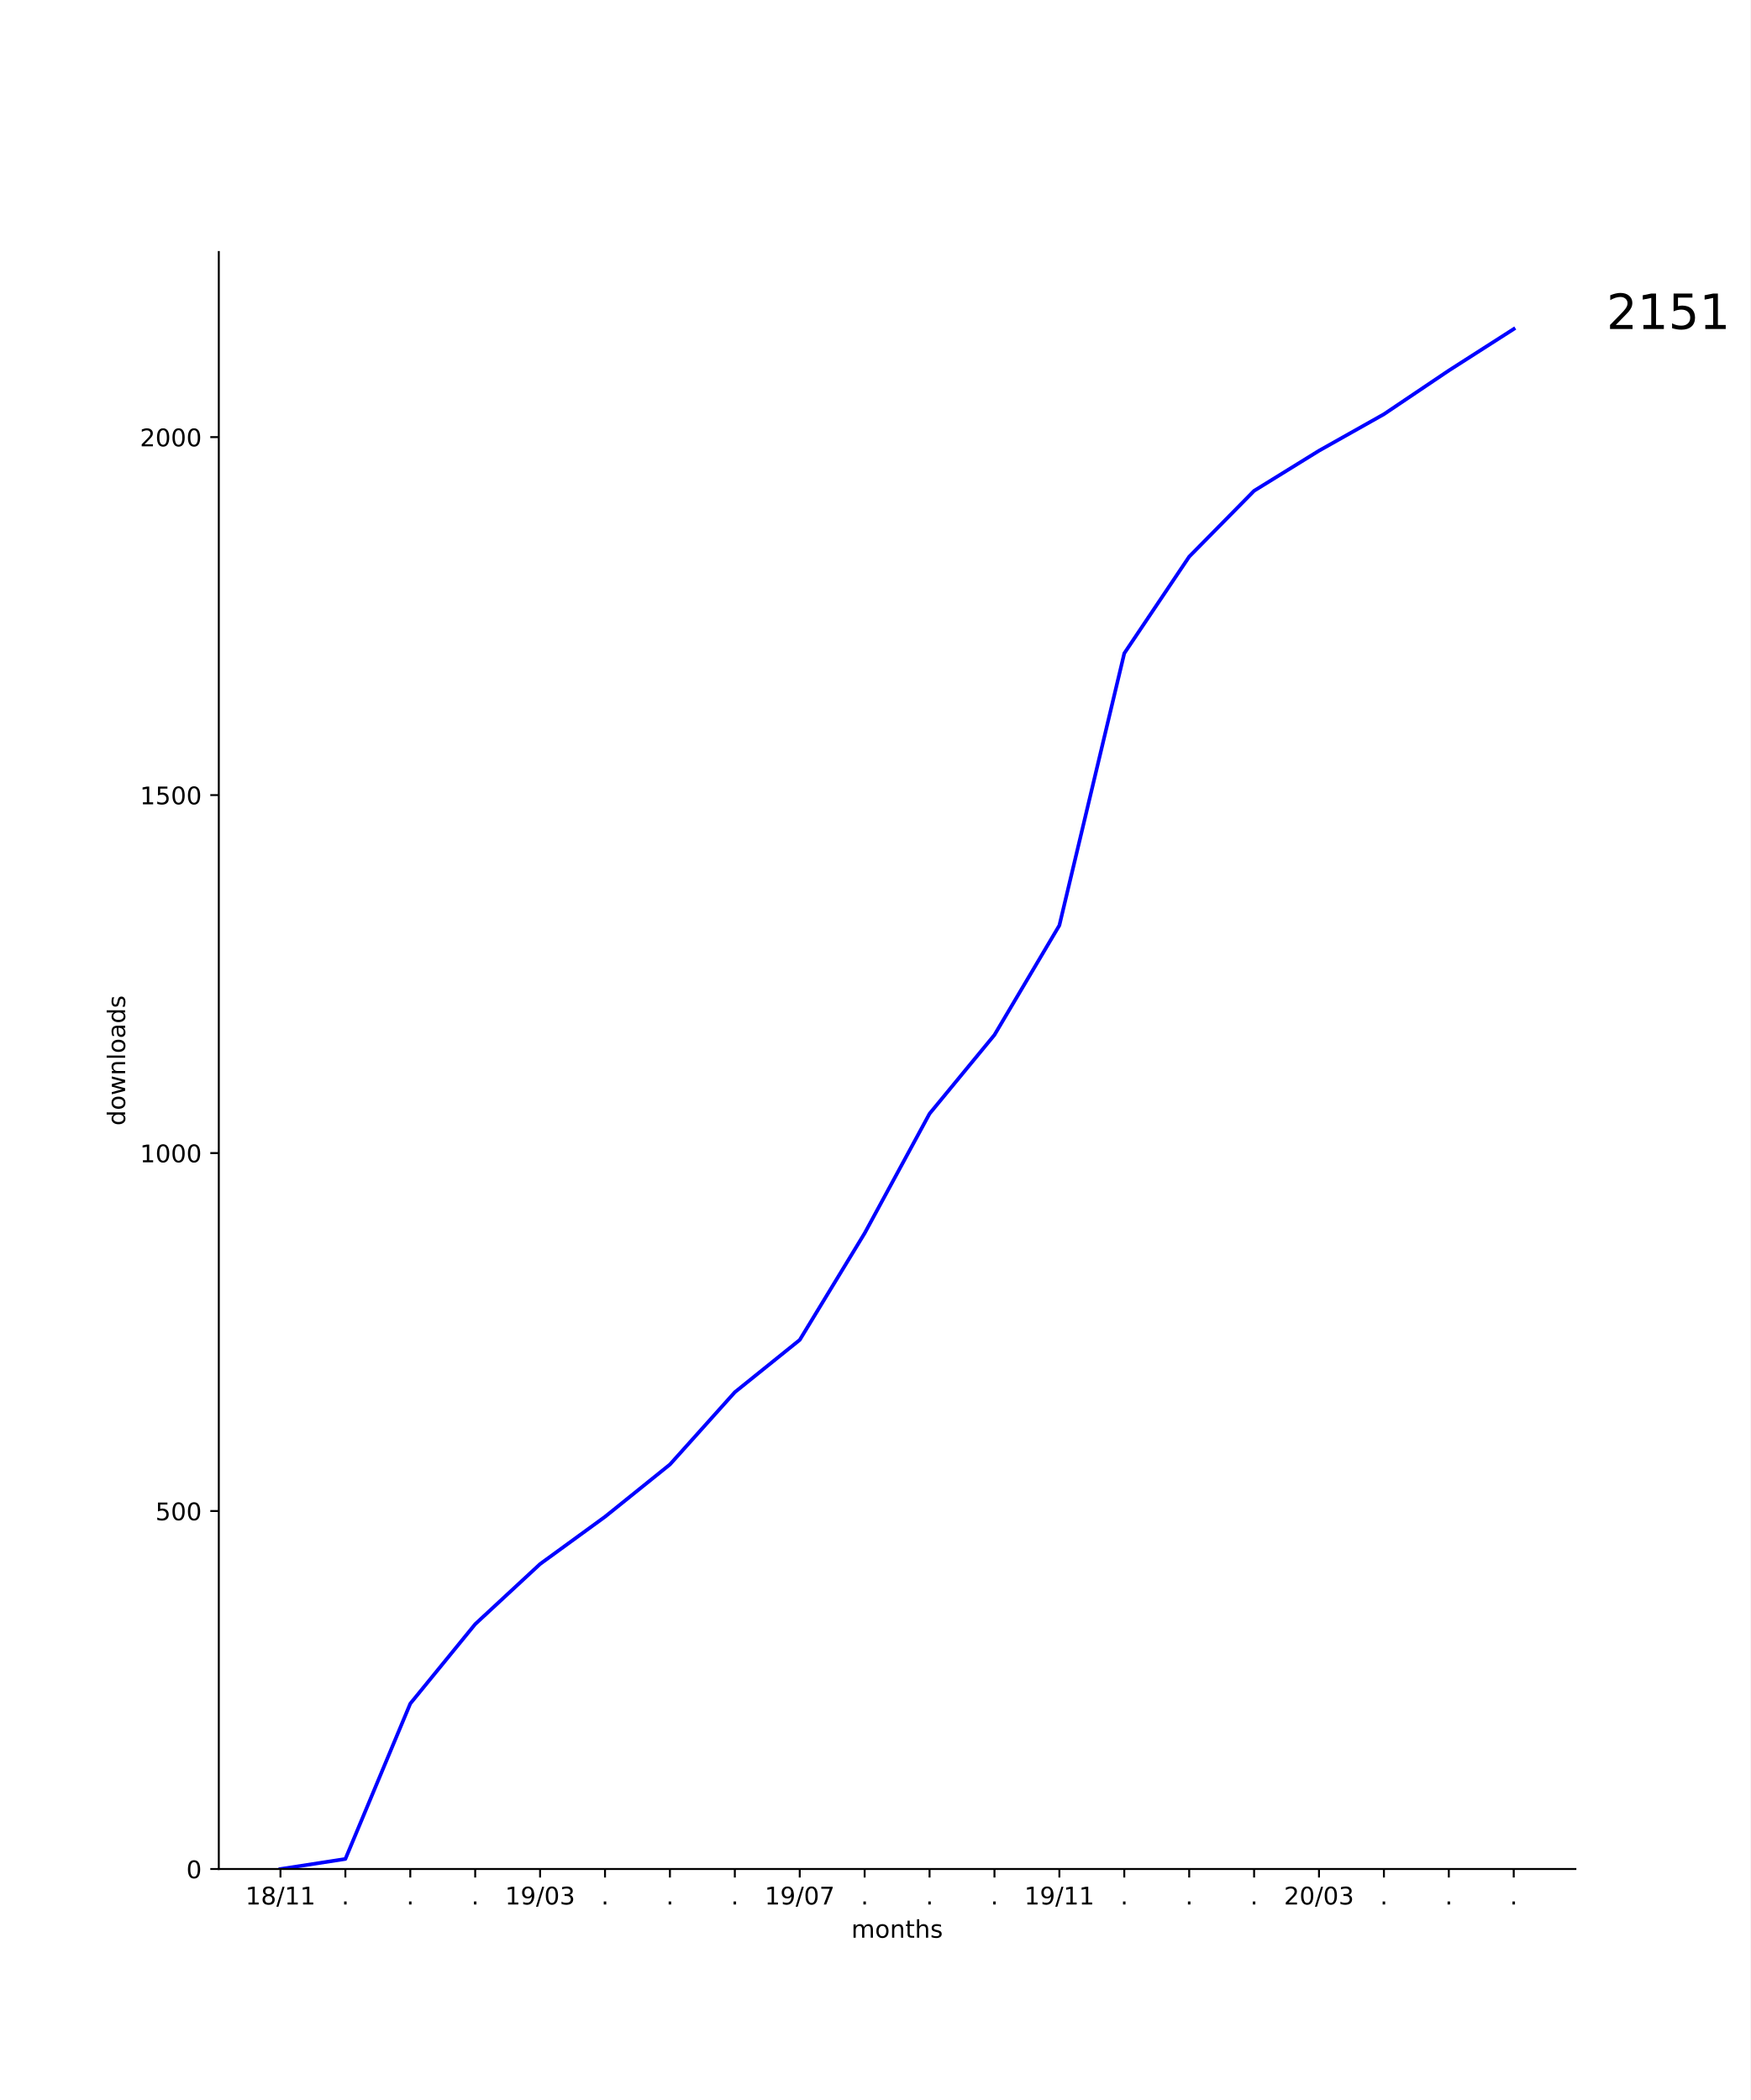
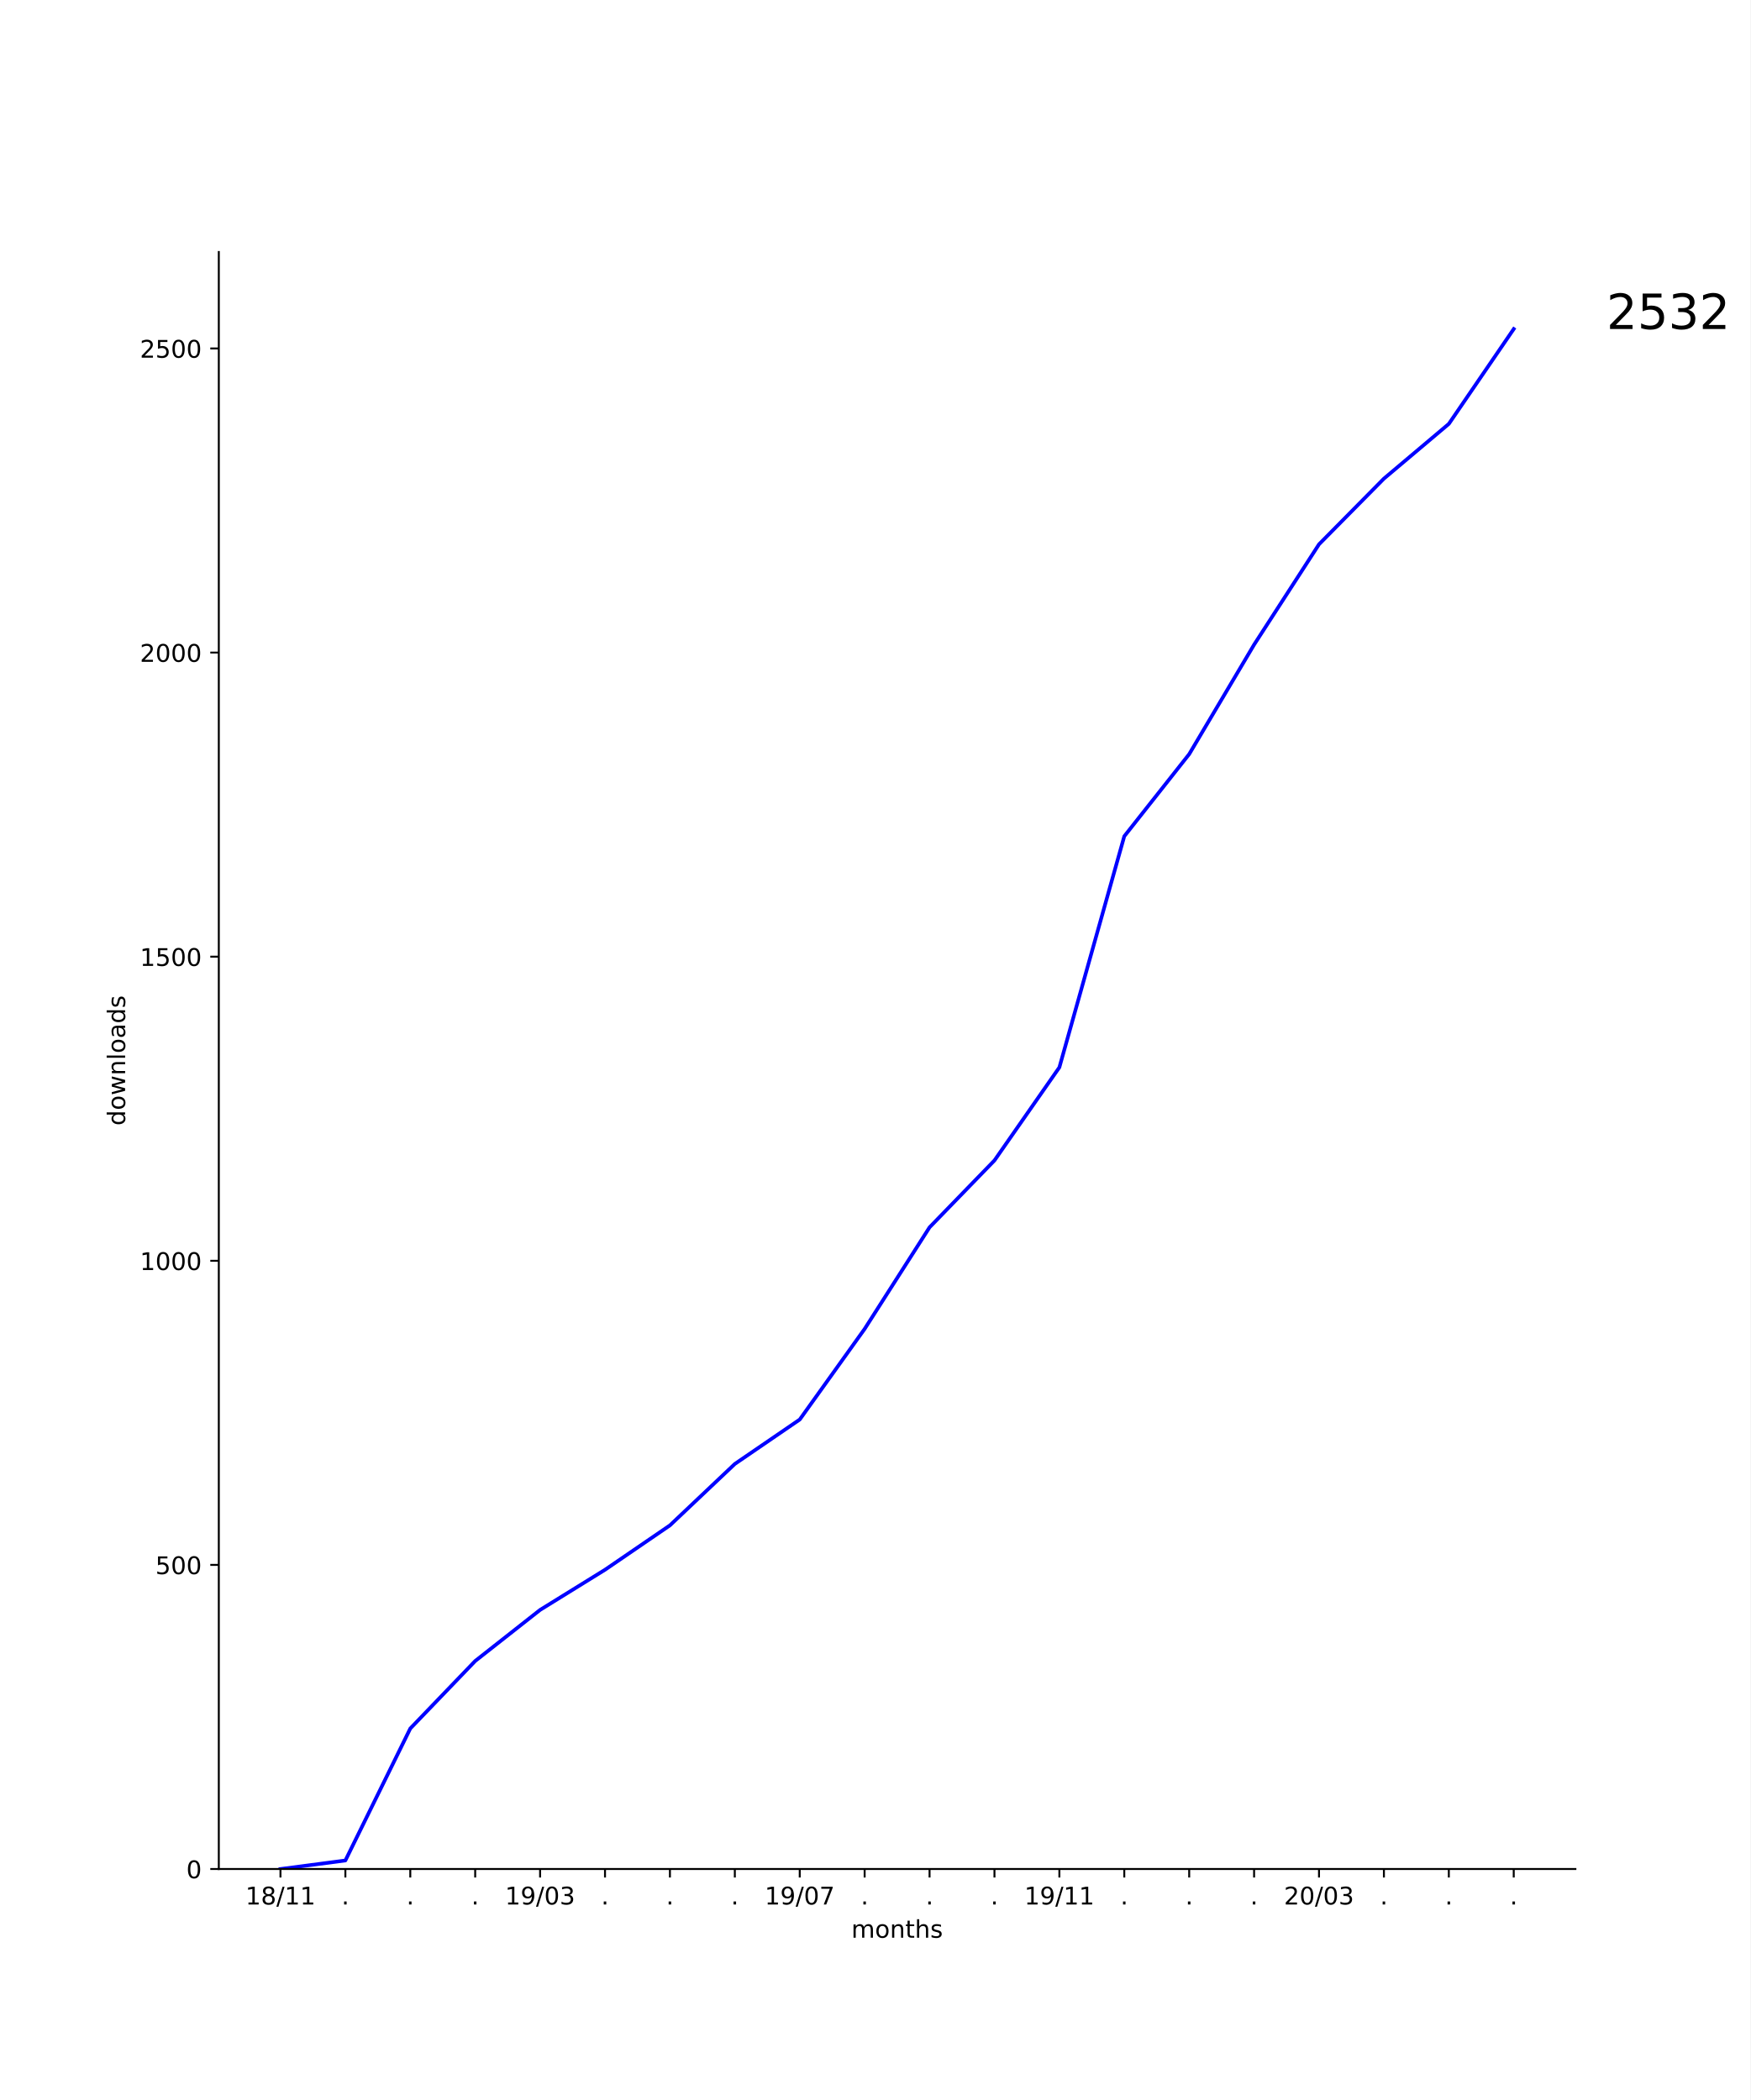
<svg xmlns="http://www.w3.org/2000/svg" xmlns:xlink="http://www.w3.org/1999/xlink" height="864pt" version="1.1" viewBox="0 0 720 864" width="720pt">
  <defs>
    <style type="text/css">
*{stroke-linecap:butt;stroke-linejoin:round;}
  </style>
  </defs>
  <g id="figure_1">
    <g id="patch_1">
      <path d="M 0 864  L 720 864  L 720 0  L 0 0  z " style="fill:#ffffff;" />
    </g>
    <g id="axes_1">
      <g id="patch_2">
        <path d="M 90 768.96  L 648 768.96  L 648 103.68  L 90 103.68  z " style="fill:#ffffff;" />
      </g>
      <g id="matplotlib.axis_1">
        <g id="xtick_1">
          <g id="line2d_1">
            <defs>
-               <path d="M 0 0  L 0 3.5  " id="m9a6eea687e" style="stroke:#000000;stroke-width:0.8;" />
-             </defs>
-             <g>
-               <use style="stroke:#000000;stroke-width:0.8;" x="115.364" xlink:href="#m9a6eea687e" y="768.96" />
+               <path d="M 0 0  L 0 3.5  " id="mf706ce3740" style="stroke:#000000;stroke-width:0.8;" />
+             </defs>
+             <g>
+               <use style="stroke:#000000;stroke-width:0.8;" x="115.364" xlink:href="#mf706ce3740" y="768.96" />
            </g>
          </g>
          <g id="text_1">
            <defs>
              <path d="M 12.406 8.297  L 28.516 8.297  L 28.516 63.922  L 10.984 60.406  L 10.984 69.391  L 28.422 72.906  L 38.281 72.906  L 38.281 8.297  L 54.391 8.297  L 54.391 0  L 12.406 0  z " id="DejaVuSans-31" />
              <path d="M 31.781 34.625  Q 24.75 34.625 20.719 30.859  Q 16.703 27.094 16.703 20.516  Q 16.703 13.922 20.719 10.156  Q 24.75 6.391 31.781 6.391  Q 38.812 6.391 42.859 10.172  Q 46.922 13.969 46.922 20.516  Q 46.922 27.094 42.891 30.859  Q 38.875 34.625 31.781 34.625  z M 21.922 38.812  Q 15.578 40.375 12.031 44.719  Q 8.5 49.078 8.5 55.328  Q 8.5 64.062 14.719 69.141  Q 20.953 74.219 31.781 74.219  Q 42.672 74.219 48.875 69.141  Q 55.078 64.062 55.078 55.328  Q 55.078 49.078 51.531 44.719  Q 48 40.375 41.703 38.812  Q 48.828 37.156 52.797 32.312  Q 56.781 27.484 56.781 20.516  Q 56.781 9.906 50.312 4.234  Q 43.844 -1.422 31.781 -1.422  Q 19.734 -1.422 13.25 4.234  Q 6.781 9.906 6.781 20.516  Q 6.781 27.484 10.781 32.312  Q 14.797 37.156 21.922 38.812  z M 18.312 54.391  Q 18.312 48.734 21.844 45.562  Q 25.391 42.391 31.781 42.391  Q 38.141 42.391 41.719 45.562  Q 45.312 48.734 45.312 54.391  Q 45.312 60.062 41.719 63.234  Q 38.141 66.406 31.781 66.406  Q 25.391 66.406 21.844 63.234  Q 18.312 60.062 18.312 54.391  z " id="DejaVuSans-38" />
              <path d="M 25.391 72.906  L 33.688 72.906  L 8.297 -9.281  L 0 -9.281  z " id="DejaVuSans-2f" />
            </defs>
            <g transform="translate(100.9543 783.5584)scale(0.1 -0.1)">
              <use xlink:href="#DejaVuSans-31" />
              <use x="63.623" xlink:href="#DejaVuSans-38" />
              <use x="127.246" xlink:href="#DejaVuSans-2f" />
              <use x="160.938" xlink:href="#DejaVuSans-31" />
              <use x="224.561" xlink:href="#DejaVuSans-31" />
            </g>
          </g>
        </g>
        <g id="xtick_2">
          <g id="line2d_2">
            <g>
-               <use style="stroke:#000000;stroke-width:0.8;" x="142.062" xlink:href="#m9a6eea687e" y="768.96" />
+               <use style="stroke:#000000;stroke-width:0.8;" x="142.062" xlink:href="#mf706ce3740" y="768.96" />
            </g>
          </g>
          <g id="text_2">
            <defs>
              <path d="M 10.688 12.406  L 21 12.406  L 21 0  L 10.688 0  z " id="DejaVuSans-2e" />
            </defs>
            <g transform="translate(140.4731 783.5584)scale(0.1 -0.1)">
              <use xlink:href="#DejaVuSans-2e" />
            </g>
          </g>
        </g>
        <g id="xtick_3">
          <g id="line2d_3">
            <g>
-               <use style="stroke:#000000;stroke-width:0.8;" x="168.761" xlink:href="#m9a6eea687e" y="768.96" />
+               <use style="stroke:#000000;stroke-width:0.8;" x="168.761" xlink:href="#mf706ce3740" y="768.96" />
            </g>
          </g>
          <g id="text_3">
            <g transform="translate(167.1717 783.5584)scale(0.1 -0.1)">
              <use xlink:href="#DejaVuSans-2e" />
            </g>
          </g>
        </g>
        <g id="xtick_4">
          <g id="line2d_4">
            <g>
-               <use style="stroke:#000000;stroke-width:0.8;" x="195.459" xlink:href="#m9a6eea687e" y="768.96" />
+               <use style="stroke:#000000;stroke-width:0.8;" x="195.459" xlink:href="#mf706ce3740" y="768.96" />
            </g>
          </g>
          <g id="text_4">
            <g transform="translate(193.8703 783.5584)scale(0.1 -0.1)">
              <use xlink:href="#DejaVuSans-2e" />
            </g>
          </g>
        </g>
        <g id="xtick_5">
          <g id="line2d_5">
            <g>
-               <use style="stroke:#000000;stroke-width:0.8;" x="222.158" xlink:href="#m9a6eea687e" y="768.96" />
+               <use style="stroke:#000000;stroke-width:0.8;" x="222.158" xlink:href="#mf706ce3740" y="768.96" />
            </g>
          </g>
          <g id="text_5">
            <defs>
              <path d="M 10.984 1.516  L 10.984 10.5  Q 14.703 8.734 18.5 7.812  Q 22.312 6.891 25.984 6.891  Q 35.75 6.891 40.891 13.453  Q 46.047 20.016 46.781 33.406  Q 43.953 29.203 39.594 26.953  Q 35.25 24.703 29.984 24.703  Q 19.047 24.703 12.672 31.312  Q 6.297 37.938 6.297 49.422  Q 6.297 60.641 12.938 67.422  Q 19.578 74.219 30.609 74.219  Q 43.266 74.219 49.922 64.516  Q 56.594 54.828 56.594 36.375  Q 56.594 19.141 48.406 8.859  Q 40.234 -1.422 26.422 -1.422  Q 22.703 -1.422 18.891 -0.688  Q 15.094 0.047 10.984 1.516  z M 30.609 32.422  Q 37.25 32.422 41.125 36.953  Q 45.016 41.5 45.016 49.422  Q 45.016 57.281 41.125 61.844  Q 37.25 66.406 30.609 66.406  Q 23.969 66.406 20.094 61.844  Q 16.219 57.281 16.219 49.422  Q 16.219 41.5 20.094 36.953  Q 23.969 32.422 30.609 32.422  z " id="DejaVuSans-39" />
              <path d="M 31.781 66.406  Q 24.172 66.406 20.328 58.906  Q 16.5 51.422 16.5 36.375  Q 16.5 21.391 20.328 13.891  Q 24.172 6.391 31.781 6.391  Q 39.453 6.391 43.281 13.891  Q 47.125 21.391 47.125 36.375  Q 47.125 51.422 43.281 58.906  Q 39.453 66.406 31.781 66.406  z M 31.781 74.219  Q 44.047 74.219 50.516 64.516  Q 56.984 54.828 56.984 36.375  Q 56.984 17.969 50.516 8.266  Q 44.047 -1.422 31.781 -1.422  Q 19.531 -1.422 13.062 8.266  Q 6.594 17.969 6.594 36.375  Q 6.594 54.828 13.062 64.516  Q 19.531 74.219 31.781 74.219  z " id="DejaVuSans-30" />
              <path d="M 40.578 39.312  Q 47.656 37.797 51.625 33  Q 55.609 28.219 55.609 21.188  Q 55.609 10.406 48.188 4.484  Q 40.766 -1.422 27.094 -1.422  Q 22.516 -1.422 17.656 -0.516  Q 12.797 0.391 7.625 2.203  L 7.625 11.719  Q 11.719 9.328 16.594 8.109  Q 21.484 6.891 26.812 6.891  Q 36.078 6.891 40.938 10.547  Q 45.797 14.203 45.797 21.188  Q 45.797 27.641 41.281 31.266  Q 36.766 34.906 28.719 34.906  L 20.219 34.906  L 20.219 43.016  L 29.109 43.016  Q 36.375 43.016 40.234 45.922  Q 44.094 48.828 44.094 54.297  Q 44.094 59.906 40.109 62.906  Q 36.141 65.922 28.719 65.922  Q 24.656 65.922 20.016 65.031  Q 15.375 64.156 9.812 62.312  L 9.812 71.094  Q 15.438 72.656 20.344 73.438  Q 25.25 74.219 29.594 74.219  Q 40.828 74.219 47.359 69.109  Q 53.906 64.016 53.906 55.328  Q 53.906 49.266 50.438 45.094  Q 46.969 40.922 40.578 39.312  z " id="DejaVuSans-33" />
            </defs>
            <g transform="translate(207.7485 783.5584)scale(0.1 -0.1)">
              <use xlink:href="#DejaVuSans-31" />
              <use x="63.623" xlink:href="#DejaVuSans-39" />
              <use x="127.246" xlink:href="#DejaVuSans-2f" />
              <use x="160.938" xlink:href="#DejaVuSans-30" />
              <use x="224.561" xlink:href="#DejaVuSans-33" />
            </g>
          </g>
        </g>
        <g id="xtick_6">
          <g id="line2d_6">
            <g>
-               <use style="stroke:#000000;stroke-width:0.8;" x="248.856" xlink:href="#m9a6eea687e" y="768.96" />
+               <use style="stroke:#000000;stroke-width:0.8;" x="248.856" xlink:href="#mf706ce3740" y="768.96" />
            </g>
          </g>
          <g id="text_6">
            <g transform="translate(247.2674 783.5584)scale(0.1 -0.1)">
              <use xlink:href="#DejaVuSans-2e" />
            </g>
          </g>
        </g>
        <g id="xtick_7">
          <g id="line2d_7">
            <g>
-               <use style="stroke:#000000;stroke-width:0.8;" x="275.555" xlink:href="#m9a6eea687e" y="768.96" />
+               <use style="stroke:#000000;stroke-width:0.8;" x="275.555" xlink:href="#mf706ce3740" y="768.96" />
            </g>
          </g>
          <g id="text_7">
            <g transform="translate(273.966 783.5584)scale(0.1 -0.1)">
              <use xlink:href="#DejaVuSans-2e" />
            </g>
          </g>
        </g>
        <g id="xtick_8">
          <g id="line2d_8">
            <g>
-               <use style="stroke:#000000;stroke-width:0.8;" x="302.254" xlink:href="#m9a6eea687e" y="768.96" />
+               <use style="stroke:#000000;stroke-width:0.8;" x="302.254" xlink:href="#mf706ce3740" y="768.96" />
            </g>
          </g>
          <g id="text_8">
            <g transform="translate(300.6645 783.5584)scale(0.1 -0.1)">
              <use xlink:href="#DejaVuSans-2e" />
            </g>
          </g>
        </g>
        <g id="xtick_9">
          <g id="line2d_9">
            <g>
-               <use style="stroke:#000000;stroke-width:0.8;" x="328.952" xlink:href="#m9a6eea687e" y="768.96" />
+               <use style="stroke:#000000;stroke-width:0.8;" x="328.952" xlink:href="#mf706ce3740" y="768.96" />
            </g>
          </g>
          <g id="text_9">
            <defs>
              <path d="M 8.203 72.906  L 55.078 72.906  L 55.078 68.703  L 28.609 0  L 18.312 0  L 43.219 64.594  L 8.203 64.594  z " id="DejaVuSans-37" />
            </defs>
            <g transform="translate(314.5428 783.5584)scale(0.1 -0.1)">
              <use xlink:href="#DejaVuSans-31" />
              <use x="63.623" xlink:href="#DejaVuSans-39" />
              <use x="127.246" xlink:href="#DejaVuSans-2f" />
              <use x="160.938" xlink:href="#DejaVuSans-30" />
              <use x="224.561" xlink:href="#DejaVuSans-37" />
            </g>
          </g>
        </g>
        <g id="xtick_10">
          <g id="line2d_10">
            <g>
-               <use style="stroke:#000000;stroke-width:0.8;" x="355.651" xlink:href="#m9a6eea687e" y="768.96" />
+               <use style="stroke:#000000;stroke-width:0.8;" x="355.651" xlink:href="#mf706ce3740" y="768.96" />
            </g>
          </g>
          <g id="text_10">
            <g transform="translate(354.0617 783.5584)scale(0.1 -0.1)">
              <use xlink:href="#DejaVuSans-2e" />
            </g>
          </g>
        </g>
        <g id="xtick_11">
          <g id="line2d_11">
            <g>
-               <use style="stroke:#000000;stroke-width:0.8;" x="382.349" xlink:href="#m9a6eea687e" y="768.96" />
+               <use style="stroke:#000000;stroke-width:0.8;" x="382.349" xlink:href="#mf706ce3740" y="768.96" />
            </g>
          </g>
          <g id="text_11">
            <g transform="translate(380.7602 783.5584)scale(0.1 -0.1)">
              <use xlink:href="#DejaVuSans-2e" />
            </g>
          </g>
        </g>
        <g id="xtick_12">
          <g id="line2d_12">
            <g>
-               <use style="stroke:#000000;stroke-width:0.8;" x="409.048" xlink:href="#m9a6eea687e" y="768.96" />
+               <use style="stroke:#000000;stroke-width:0.8;" x="409.048" xlink:href="#mf706ce3740" y="768.96" />
            </g>
          </g>
          <g id="text_12">
            <g transform="translate(407.4588 783.5584)scale(0.1 -0.1)">
              <use xlink:href="#DejaVuSans-2e" />
            </g>
          </g>
        </g>
        <g id="xtick_13">
          <g id="line2d_13">
            <g>
-               <use style="stroke:#000000;stroke-width:0.8;" x="435.746" xlink:href="#m9a6eea687e" y="768.96" />
+               <use style="stroke:#000000;stroke-width:0.8;" x="435.746" xlink:href="#mf706ce3740" y="768.96" />
            </g>
          </g>
          <g id="text_13">
            <g transform="translate(421.337 783.5584)scale(0.1 -0.1)">
              <use xlink:href="#DejaVuSans-31" />
              <use x="63.623" xlink:href="#DejaVuSans-39" />
              <use x="127.246" xlink:href="#DejaVuSans-2f" />
              <use x="160.938" xlink:href="#DejaVuSans-31" />
              <use x="224.561" xlink:href="#DejaVuSans-31" />
            </g>
          </g>
        </g>
        <g id="xtick_14">
          <g id="line2d_14">
            <g>
-               <use style="stroke:#000000;stroke-width:0.8;" x="462.445" xlink:href="#m9a6eea687e" y="768.96" />
+               <use style="stroke:#000000;stroke-width:0.8;" x="462.445" xlink:href="#mf706ce3740" y="768.96" />
            </g>
          </g>
          <g id="text_14">
            <g transform="translate(460.8559 783.5584)scale(0.1 -0.1)">
              <use xlink:href="#DejaVuSans-2e" />
            </g>
          </g>
        </g>
        <g id="xtick_15">
          <g id="line2d_15">
            <g>
-               <use style="stroke:#000000;stroke-width:0.8;" x="489.144" xlink:href="#m9a6eea687e" y="768.96" />
+               <use style="stroke:#000000;stroke-width:0.8;" x="489.144" xlink:href="#mf706ce3740" y="768.96" />
            </g>
          </g>
          <g id="text_15">
            <g transform="translate(487.5545 783.5584)scale(0.1 -0.1)">
              <use xlink:href="#DejaVuSans-2e" />
            </g>
          </g>
        </g>
        <g id="xtick_16">
          <g id="line2d_16">
            <g>
-               <use style="stroke:#000000;stroke-width:0.8;" x="515.842" xlink:href="#m9a6eea687e" y="768.96" />
+               <use style="stroke:#000000;stroke-width:0.8;" x="515.842" xlink:href="#mf706ce3740" y="768.96" />
            </g>
          </g>
          <g id="text_16">
            <g transform="translate(514.253 783.5584)scale(0.1 -0.1)">
              <use xlink:href="#DejaVuSans-2e" />
            </g>
          </g>
        </g>
        <g id="xtick_17">
          <g id="line2d_17">
            <g>
-               <use style="stroke:#000000;stroke-width:0.8;" x="542.541" xlink:href="#m9a6eea687e" y="768.96" />
+               <use style="stroke:#000000;stroke-width:0.8;" x="542.541" xlink:href="#mf706ce3740" y="768.96" />
            </g>
          </g>
          <g id="text_17">
            <defs>
              <path d="M 19.188 8.297  L 53.609 8.297  L 53.609 0  L 7.328 0  L 7.328 8.297  Q 12.938 14.109 22.625 23.891  Q 32.328 33.688 34.812 36.531  Q 39.547 41.844 41.422 45.531  Q 43.312 49.219 43.312 52.781  Q 43.312 58.594 39.234 62.25  Q 35.156 65.922 28.609 65.922  Q 23.969 65.922 18.812 64.312  Q 13.672 62.703 7.812 59.422  L 7.812 69.391  Q 13.766 71.781 18.938 73  Q 24.125 74.219 28.422 74.219  Q 39.75 74.219 46.484 68.547  Q 53.219 62.891 53.219 53.422  Q 53.219 48.922 51.531 44.891  Q 49.859 40.875 45.406 35.406  Q 44.188 33.984 37.641 27.219  Q 31.109 20.453 19.188 8.297  z " id="DejaVuSans-32" />
            </defs>
            <g transform="translate(528.1313 783.5584)scale(0.1 -0.1)">
              <use xlink:href="#DejaVuSans-32" />
              <use x="63.623" xlink:href="#DejaVuSans-30" />
              <use x="127.246" xlink:href="#DejaVuSans-2f" />
              <use x="160.938" xlink:href="#DejaVuSans-30" />
              <use x="224.561" xlink:href="#DejaVuSans-33" />
            </g>
          </g>
        </g>
        <g id="xtick_18">
          <g id="line2d_18">
            <g>
-               <use style="stroke:#000000;stroke-width:0.8;" x="569.239" xlink:href="#m9a6eea687e" y="768.96" />
+               <use style="stroke:#000000;stroke-width:0.8;" x="569.239" xlink:href="#mf706ce3740" y="768.96" />
            </g>
          </g>
          <g id="text_18">
            <g transform="translate(567.6502 783.5584)scale(0.1 -0.1)">
              <use xlink:href="#DejaVuSans-2e" />
            </g>
          </g>
        </g>
        <g id="xtick_19">
          <g id="line2d_19">
            <g>
-               <use style="stroke:#000000;stroke-width:0.8;" x="595.938" xlink:href="#m9a6eea687e" y="768.96" />
+               <use style="stroke:#000000;stroke-width:0.8;" x="595.938" xlink:href="#mf706ce3740" y="768.96" />
            </g>
          </g>
          <g id="text_19">
            <g transform="translate(594.3487 783.5584)scale(0.1 -0.1)">
              <use xlink:href="#DejaVuSans-2e" />
            </g>
          </g>
        </g>
        <g id="xtick_20">
          <g id="line2d_20">
            <g>
-               <use style="stroke:#000000;stroke-width:0.8;" x="622.636" xlink:href="#m9a6eea687e" y="768.96" />
+               <use style="stroke:#000000;stroke-width:0.8;" x="622.636" xlink:href="#mf706ce3740" y="768.96" />
            </g>
          </g>
          <g id="text_20">
            <g transform="translate(621.0473 783.5584)scale(0.1 -0.1)">
              <use xlink:href="#DejaVuSans-2e" />
            </g>
          </g>
        </g>
        <g id="text_21">
          <defs>
            <path d="M 52 44.188  Q 55.375 50.25 60.062 53.125  Q 64.75 56 71.094 56  Q 79.641 56 84.281 50.016  Q 88.922 44.047 88.922 33.016  L 88.922 0  L 79.891 0  L 79.891 32.719  Q 79.891 40.578 77.094 44.375  Q 74.312 48.188 68.609 48.188  Q 61.625 48.188 57.562 43.547  Q 53.516 38.922 53.516 30.906  L 53.516 0  L 44.484 0  L 44.484 32.719  Q 44.484 40.625 41.703 44.406  Q 38.922 48.188 33.109 48.188  Q 26.219 48.188 22.156 43.531  Q 18.109 38.875 18.109 30.906  L 18.109 0  L 9.078 0  L 9.078 54.688  L 18.109 54.688  L 18.109 46.188  Q 21.188 51.219 25.484 53.609  Q 29.781 56 35.688 56  Q 41.656 56 45.828 52.969  Q 50 49.953 52 44.188  z " id="DejaVuSans-6d" />
            <path d="M 30.609 48.391  Q 23.391 48.391 19.188 42.75  Q 14.984 37.109 14.984 27.297  Q 14.984 17.484 19.156 11.844  Q 23.344 6.203 30.609 6.203  Q 37.797 6.203 41.984 11.859  Q 46.188 17.531 46.188 27.297  Q 46.188 37.016 41.984 42.703  Q 37.797 48.391 30.609 48.391  z M 30.609 56  Q 42.328 56 49.016 48.375  Q 55.719 40.766 55.719 27.297  Q 55.719 13.875 49.016 6.219  Q 42.328 -1.422 30.609 -1.422  Q 18.844 -1.422 12.172 6.219  Q 5.516 13.875 5.516 27.297  Q 5.516 40.766 12.172 48.375  Q 18.844 56 30.609 56  z " id="DejaVuSans-6f" />
            <path d="M 54.891 33.016  L 54.891 0  L 45.906 0  L 45.906 32.719  Q 45.906 40.484 42.875 44.328  Q 39.844 48.188 33.797 48.188  Q 26.516 48.188 22.312 43.547  Q 18.109 38.922 18.109 30.906  L 18.109 0  L 9.078 0  L 9.078 54.688  L 18.109 54.688  L 18.109 46.188  Q 21.344 51.125 25.703 53.562  Q 30.078 56 35.797 56  Q 45.219 56 50.047 50.172  Q 54.891 44.344 54.891 33.016  z " id="DejaVuSans-6e" />
            <path d="M 18.312 70.219  L 18.312 54.688  L 36.812 54.688  L 36.812 47.703  L 18.312 47.703  L 18.312 18.016  Q 18.312 11.328 20.141 9.422  Q 21.969 7.516 27.594 7.516  L 36.812 7.516  L 36.812 0  L 27.594 0  Q 17.188 0 13.234 3.875  Q 9.281 7.766 9.281 18.016  L 9.281 47.703  L 2.688 47.703  L 2.688 54.688  L 9.281 54.688  L 9.281 70.219  z " id="DejaVuSans-74" />
            <path d="M 54.891 33.016  L 54.891 0  L 45.906 0  L 45.906 32.719  Q 45.906 40.484 42.875 44.328  Q 39.844 48.188 33.797 48.188  Q 26.516 48.188 22.312 43.547  Q 18.109 38.922 18.109 30.906  L 18.109 0  L 9.078 0  L 9.078 75.984  L 18.109 75.984  L 18.109 46.188  Q 21.344 51.125 25.703 53.562  Q 30.078 56 35.797 56  Q 45.219 56 50.047 50.172  Q 54.891 44.344 54.891 33.016  z " id="DejaVuSans-68" />
            <path d="M 44.281 53.078  L 44.281 44.578  Q 40.484 46.531 36.375 47.5  Q 32.281 48.484 27.875 48.484  Q 21.188 48.484 17.844 46.438  Q 14.5 44.391 14.5 40.281  Q 14.5 37.156 16.891 35.375  Q 19.281 33.594 26.516 31.984  L 29.594 31.297  Q 39.156 29.25 43.188 25.516  Q 47.219 21.781 47.219 15.094  Q 47.219 7.469 41.188 3.016  Q 35.156 -1.422 24.609 -1.422  Q 20.219 -1.422 15.453 -0.562  Q 10.688 0.297 5.422 2  L 5.422 11.281  Q 10.406 8.688 15.234 7.391  Q 20.062 6.109 24.812 6.109  Q 31.156 6.109 34.562 8.281  Q 37.984 10.453 37.984 14.406  Q 37.984 18.062 35.516 20.016  Q 33.062 21.969 24.703 23.781  L 21.578 24.516  Q 13.234 26.266 9.516 29.906  Q 5.812 33.547 5.812 39.891  Q 5.812 47.609 11.281 51.797  Q 16.75 56 26.812 56  Q 31.781 56 36.172 55.266  Q 40.578 54.547 44.281 53.078  z " id="DejaVuSans-73" />
          </defs>
          <g transform="translate(350.168 797.2366)scale(0.1 -0.1)">
            <use xlink:href="#DejaVuSans-6d" />
            <use x="97.412" xlink:href="#DejaVuSans-6f" />
            <use x="158.594" xlink:href="#DejaVuSans-6e" />
            <use x="221.973" xlink:href="#DejaVuSans-74" />
            <use x="261.182" xlink:href="#DejaVuSans-68" />
            <use x="324.561" xlink:href="#DejaVuSans-73" />
          </g>
        </g>
      </g>
      <g id="matplotlib.axis_2">
        <g id="ytick_1">
          <g id="line2d_21">
            <defs>
-               <path d="M 0 0  L -3.5 0  " id="m8dcd5b85aa" style="stroke:#000000;stroke-width:0.8;" />
-             </defs>
-             <g>
-               <use style="stroke:#000000;stroke-width:0.8;" x="90" xlink:href="#m8dcd5b85aa" y="768.96" />
+               <path d="M 0 0  L -3.5 0  " id="ma7373dd56d" style="stroke:#000000;stroke-width:0.8;" />
+             </defs>
+             <g>
+               <use style="stroke:#000000;stroke-width:0.8;" x="90" xlink:href="#ma7373dd56d" y="768.96" />
            </g>
          </g>
          <g id="text_22">
            <g transform="translate(76.6375 772.7592)scale(0.1 -0.1)">
              <use xlink:href="#DejaVuSans-30" />
            </g>
          </g>
        </g>
        <g id="ytick_2">
          <g id="line2d_22">
            <g>
-               <use style="stroke:#000000;stroke-width:0.8;" x="90" xlink:href="#m8dcd5b85aa" y="621.68" />
+               <use style="stroke:#000000;stroke-width:0.8;" x="90" xlink:href="#ma7373dd56d" y="643.842" />
            </g>
          </g>
          <g id="text_23">
            <defs>
              <path d="M 10.797 72.906  L 49.516 72.906  L 49.516 64.594  L 19.828 64.594  L 19.828 46.734  Q 21.969 47.469 24.109 47.828  Q 26.266 48.188 28.422 48.188  Q 40.625 48.188 47.75 41.5  Q 54.891 34.812 54.891 23.391  Q 54.891 11.625 47.562 5.094  Q 40.234 -1.422 26.906 -1.422  Q 22.312 -1.422 17.547 -0.641  Q 12.797 0.141 7.719 1.703  L 7.719 11.625  Q 12.109 9.234 16.797 8.062  Q 21.484 6.891 26.703 6.891  Q 35.156 6.891 40.078 11.328  Q 45.016 15.766 45.016 23.391  Q 45.016 31 40.078 35.438  Q 35.156 39.891 26.703 39.891  Q 22.75 39.891 18.812 39.016  Q 14.891 38.141 10.797 36.281  z " id="DejaVuSans-35" />
            </defs>
-             <g transform="translate(63.9125 625.4789)scale(0.1 -0.1)">
+             <g transform="translate(63.9125 647.6407)scale(0.1 -0.1)">
              <use xlink:href="#DejaVuSans-35" />
              <use x="63.623" xlink:href="#DejaVuSans-30" />
              <use x="127.246" xlink:href="#DejaVuSans-30" />
            </g>
          </g>
        </g>
        <g id="ytick_3">
          <g id="line2d_23">
            <g>
-               <use style="stroke:#000000;stroke-width:0.8;" x="90" xlink:href="#m8dcd5b85aa" y="474.399" />
+               <use style="stroke:#000000;stroke-width:0.8;" x="90" xlink:href="#ma7373dd56d" y="518.723" />
            </g>
          </g>
          <g id="text_24">
-             <g transform="translate(57.55 478.1985)scale(0.1 -0.1)">
+             <g transform="translate(57.55 522.5223)scale(0.1 -0.1)">
              <use xlink:href="#DejaVuSans-31" />
              <use x="63.623" xlink:href="#DejaVuSans-30" />
              <use x="127.246" xlink:href="#DejaVuSans-30" />
              <use x="190.869" xlink:href="#DejaVuSans-30" />
            </g>
          </g>
        </g>
        <g id="ytick_4">
          <g id="line2d_24">
            <g>
-               <use style="stroke:#000000;stroke-width:0.8;" x="90" xlink:href="#m8dcd5b85aa" y="327.119" />
+               <use style="stroke:#000000;stroke-width:0.8;" x="90" xlink:href="#ma7373dd56d" y="393.605" />
            </g>
          </g>
          <g id="text_25">
-             <g transform="translate(57.55 330.9182)scale(0.1 -0.1)">
+             <g transform="translate(57.55 397.4038)scale(0.1 -0.1)">
              <use xlink:href="#DejaVuSans-31" />
              <use x="63.623" xlink:href="#DejaVuSans-35" />
              <use x="127.246" xlink:href="#DejaVuSans-30" />
              <use x="190.869" xlink:href="#DejaVuSans-30" />
            </g>
          </g>
        </g>
        <g id="ytick_5">
          <g id="line2d_25">
            <g>
-               <use style="stroke:#000000;stroke-width:0.8;" x="90" xlink:href="#m8dcd5b85aa" y="179.839" />
+               <use style="stroke:#000000;stroke-width:0.8;" x="90" xlink:href="#ma7373dd56d" y="268.486" />
            </g>
          </g>
          <g id="text_26">
-             <g transform="translate(57.55 183.6379)scale(0.1 -0.1)">
+             <g transform="translate(57.55 272.2853)scale(0.1 -0.1)">
              <use xlink:href="#DejaVuSans-32" />
              <use x="63.623" xlink:href="#DejaVuSans-30" />
              <use x="127.246" xlink:href="#DejaVuSans-30" />
              <use x="190.869" xlink:href="#DejaVuSans-30" />
            </g>
          </g>
        </g>
-         <g id="text_27">
+         <g id="ytick_6">
+           <g id="line2d_26">
+             <g>
+               <use style="stroke:#000000;stroke-width:0.8;" x="90" xlink:href="#ma7373dd56d" y="143.368" />
+             </g>
+           </g>
+           <g id="text_27">
+             <g transform="translate(57.55 147.1668)scale(0.1 -0.1)">
+               <use xlink:href="#DejaVuSans-32" />
+               <use x="63.623" xlink:href="#DejaVuSans-35" />
+               <use x="127.246" xlink:href="#DejaVuSans-30" />
+               <use x="190.869" xlink:href="#DejaVuSans-30" />
+             </g>
+           </g>
+         </g>
+         <g id="text_28">
          <defs>
            <path d="M 45.406 46.391  L 45.406 75.984  L 54.391 75.984  L 54.391 0  L 45.406 0  L 45.406 8.203  Q 42.578 3.328 38.25 0.953  Q 33.938 -1.422 27.875 -1.422  Q 17.969 -1.422 11.734 6.484  Q 5.516 14.406 5.516 27.297  Q 5.516 40.188 11.734 48.094  Q 17.969 56 27.875 56  Q 33.938 56 38.25 53.625  Q 42.578 51.266 45.406 46.391  z M 14.797 27.297  Q 14.797 17.391 18.875 11.75  Q 22.953 6.109 30.078 6.109  Q 37.203 6.109 41.297 11.75  Q 45.406 17.391 45.406 27.297  Q 45.406 37.203 41.297 42.844  Q 37.203 48.484 30.078 48.484  Q 22.953 48.484 18.875 42.844  Q 14.797 37.203 14.797 27.297  z " id="DejaVuSans-64" />
            <path d="M 4.203 54.688  L 13.188 54.688  L 24.422 12.016  L 35.594 54.688  L 46.188 54.688  L 57.422 12.016  L 68.609 54.688  L 77.594 54.688  L 63.281 0  L 52.688 0  L 40.922 44.828  L 29.109 0  L 18.5 0  z " id="DejaVuSans-77" />
            <path d="M 9.422 75.984  L 18.406 75.984  L 18.406 0  L 9.422 0  z " id="DejaVuSans-6c" />
            <path d="M 34.281 27.484  Q 23.391 27.484 19.188 25  Q 14.984 22.516 14.984 16.5  Q 14.984 11.719 18.141 8.906  Q 21.297 6.109 26.703 6.109  Q 34.188 6.109 38.703 11.406  Q 43.219 16.703 43.219 25.484  L 43.219 27.484  z M 52.203 31.203  L 52.203 0  L 43.219 0  L 43.219 8.297  Q 40.141 3.328 35.547 0.953  Q 30.953 -1.422 24.312 -1.422  Q 15.922 -1.422 10.953 3.297  Q 6 8.016 6 15.922  Q 6 25.141 12.172 29.828  Q 18.359 34.516 30.609 34.516  L 43.219 34.516  L 43.219 35.406  Q 43.219 41.609 39.141 45  Q 35.062 48.391 27.688 48.391  Q 23 48.391 18.547 47.266  Q 14.109 46.141 10.016 43.891  L 10.016 52.203  Q 14.938 54.109 19.578 55.047  Q 24.219 56 28.609 56  Q 40.484 56 46.344 49.844  Q 52.203 43.703 52.203 31.203  z " id="DejaVuSans-61" />
          </defs>
          <g transform="translate(51.47031 463.1028)rotate(-90)scale(0.1 -0.1)">
            <use xlink:href="#DejaVuSans-64" />
            <use x="63.477" xlink:href="#DejaVuSans-6f" />
            <use x="124.658" xlink:href="#DejaVuSans-77" />
            <use x="206.445" xlink:href="#DejaVuSans-6e" />
            <use x="269.824" xlink:href="#DejaVuSans-6c" />
            <use x="297.607" xlink:href="#DejaVuSans-6f" />
            <use x="358.789" xlink:href="#DejaVuSans-61" />
            <use x="420.068" xlink:href="#DejaVuSans-64" />
            <use x="483.545" xlink:href="#DejaVuSans-73" />
          </g>
        </g>
      </g>
-       <g id="line2d_26">
-         <path clip-path="url(#p82927eca7e)" d="M 115.364 768.96  L 142.062 764.836  L 168.761 700.916  L 195.459 668.22  L 222.158 643.477  L 248.856 624.036  L 275.555 602.533  L 302.254 572.783  L 328.952 551.28  L 355.651 507.39  L 382.349 458.198  L 409.048 425.797  L 435.746 380.729  L 462.445 268.796  L 489.144 229.03  L 515.842 201.931  L 542.541 185.435  L 569.239 170.413  L 595.938 152.445  L 622.636 135.36  " style="fill:none;stroke:#0000ff;stroke-linecap:square;stroke-width:1.5;" />
+       <g id="line2d_27">
+         <path clip-path="url(#pb5eab33153)" d="M 115.364 768.96  L 142.062 765.457  L 168.761 711.155  L 195.459 683.379  L 222.158 662.359  L 248.856 645.843  L 275.555 627.576  L 302.254 602.302  L 328.952 584.035  L 355.651 546.75  L 382.349 504.96  L 409.048 477.434  L 435.746 439.148  L 462.445 344.058  L 489.144 310.276  L 515.842 265.233  L 542.541 223.944  L 569.239 196.918  L 595.938 174.397  L 622.636 135.36  " style="fill:none;stroke:#0000ff;stroke-linecap:square;stroke-width:1.5;" />
      </g>
      <g id="patch_3">
        <path d="M 90 768.96  L 90 103.68  " style="fill:none;stroke:#000000;stroke-linecap:square;stroke-linejoin:miter;stroke-width:0.8;" />
      </g>
      <g id="patch_4">
        <path d="M 90 768.96  L 648 768.96  " style="fill:none;stroke:#000000;stroke-linecap:square;stroke-linejoin:miter;stroke-width:0.8;" />
      </g>
-       <g id="text_28">
+       <g id="text_29">
        <defs>
          <path id="DejaVuSans-20" />
        </defs>
        <g transform="translate(622.6364 135.36)scale(0.2 -0.2)">
          <use xlink:href="#DejaVuSans-20" />
          <use x="31.787" xlink:href="#DejaVuSans-20" />
          <use x="63.574" xlink:href="#DejaVuSans-20" />
          <use x="95.361" xlink:href="#DejaVuSans-20" />
          <use x="127.148" xlink:href="#DejaVuSans-20" />
          <use x="158.936" xlink:href="#DejaVuSans-20" />
          <use x="190.723" xlink:href="#DejaVuSans-32" />
-           <use x="254.346" xlink:href="#DejaVuSans-31" />
-           <use x="317.969" xlink:href="#DejaVuSans-35" />
-           <use x="381.592" xlink:href="#DejaVuSans-31" />
+           <use x="254.346" xlink:href="#DejaVuSans-35" />
+           <use x="317.969" xlink:href="#DejaVuSans-33" />
+           <use x="381.592" xlink:href="#DejaVuSans-32" />
        </g>
      </g>
    </g>
  </g>
  <defs>
-     <clipPath id="p82927eca7e">
+     <clipPath id="pb5eab33153">
      <rect height="665.28" width="558" x="90" y="103.68" />
    </clipPath>
  </defs>
</svg>
